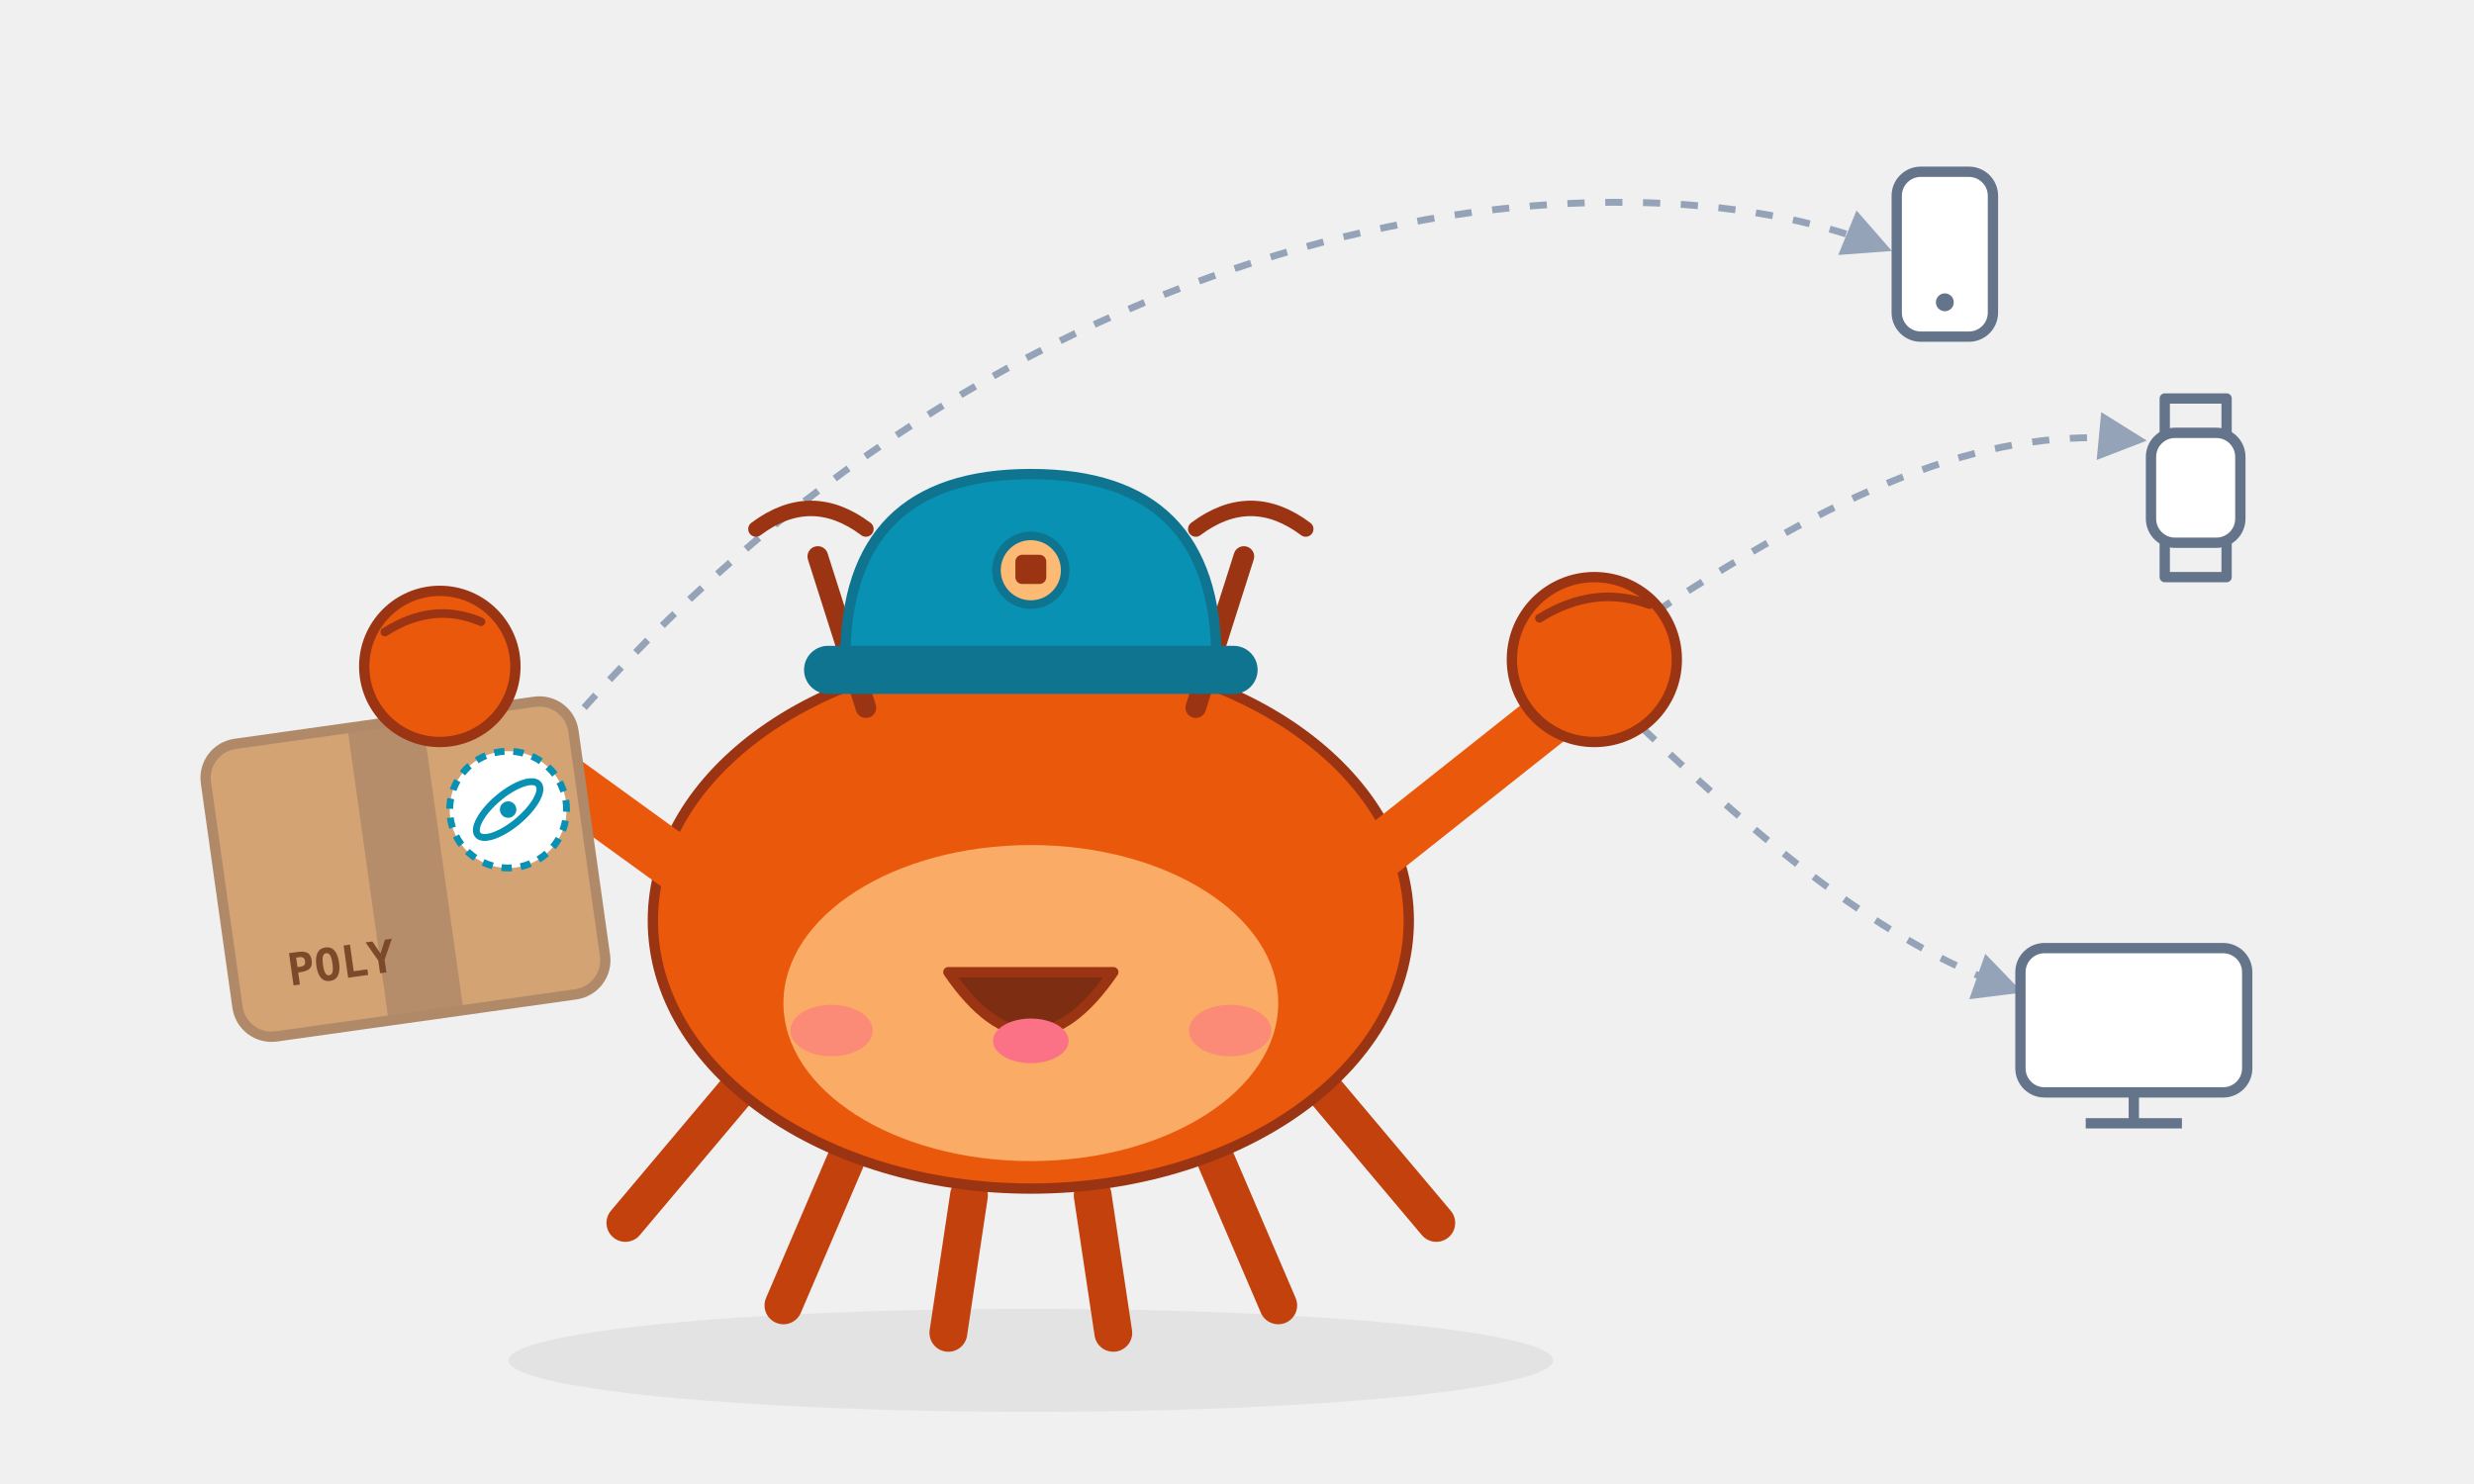
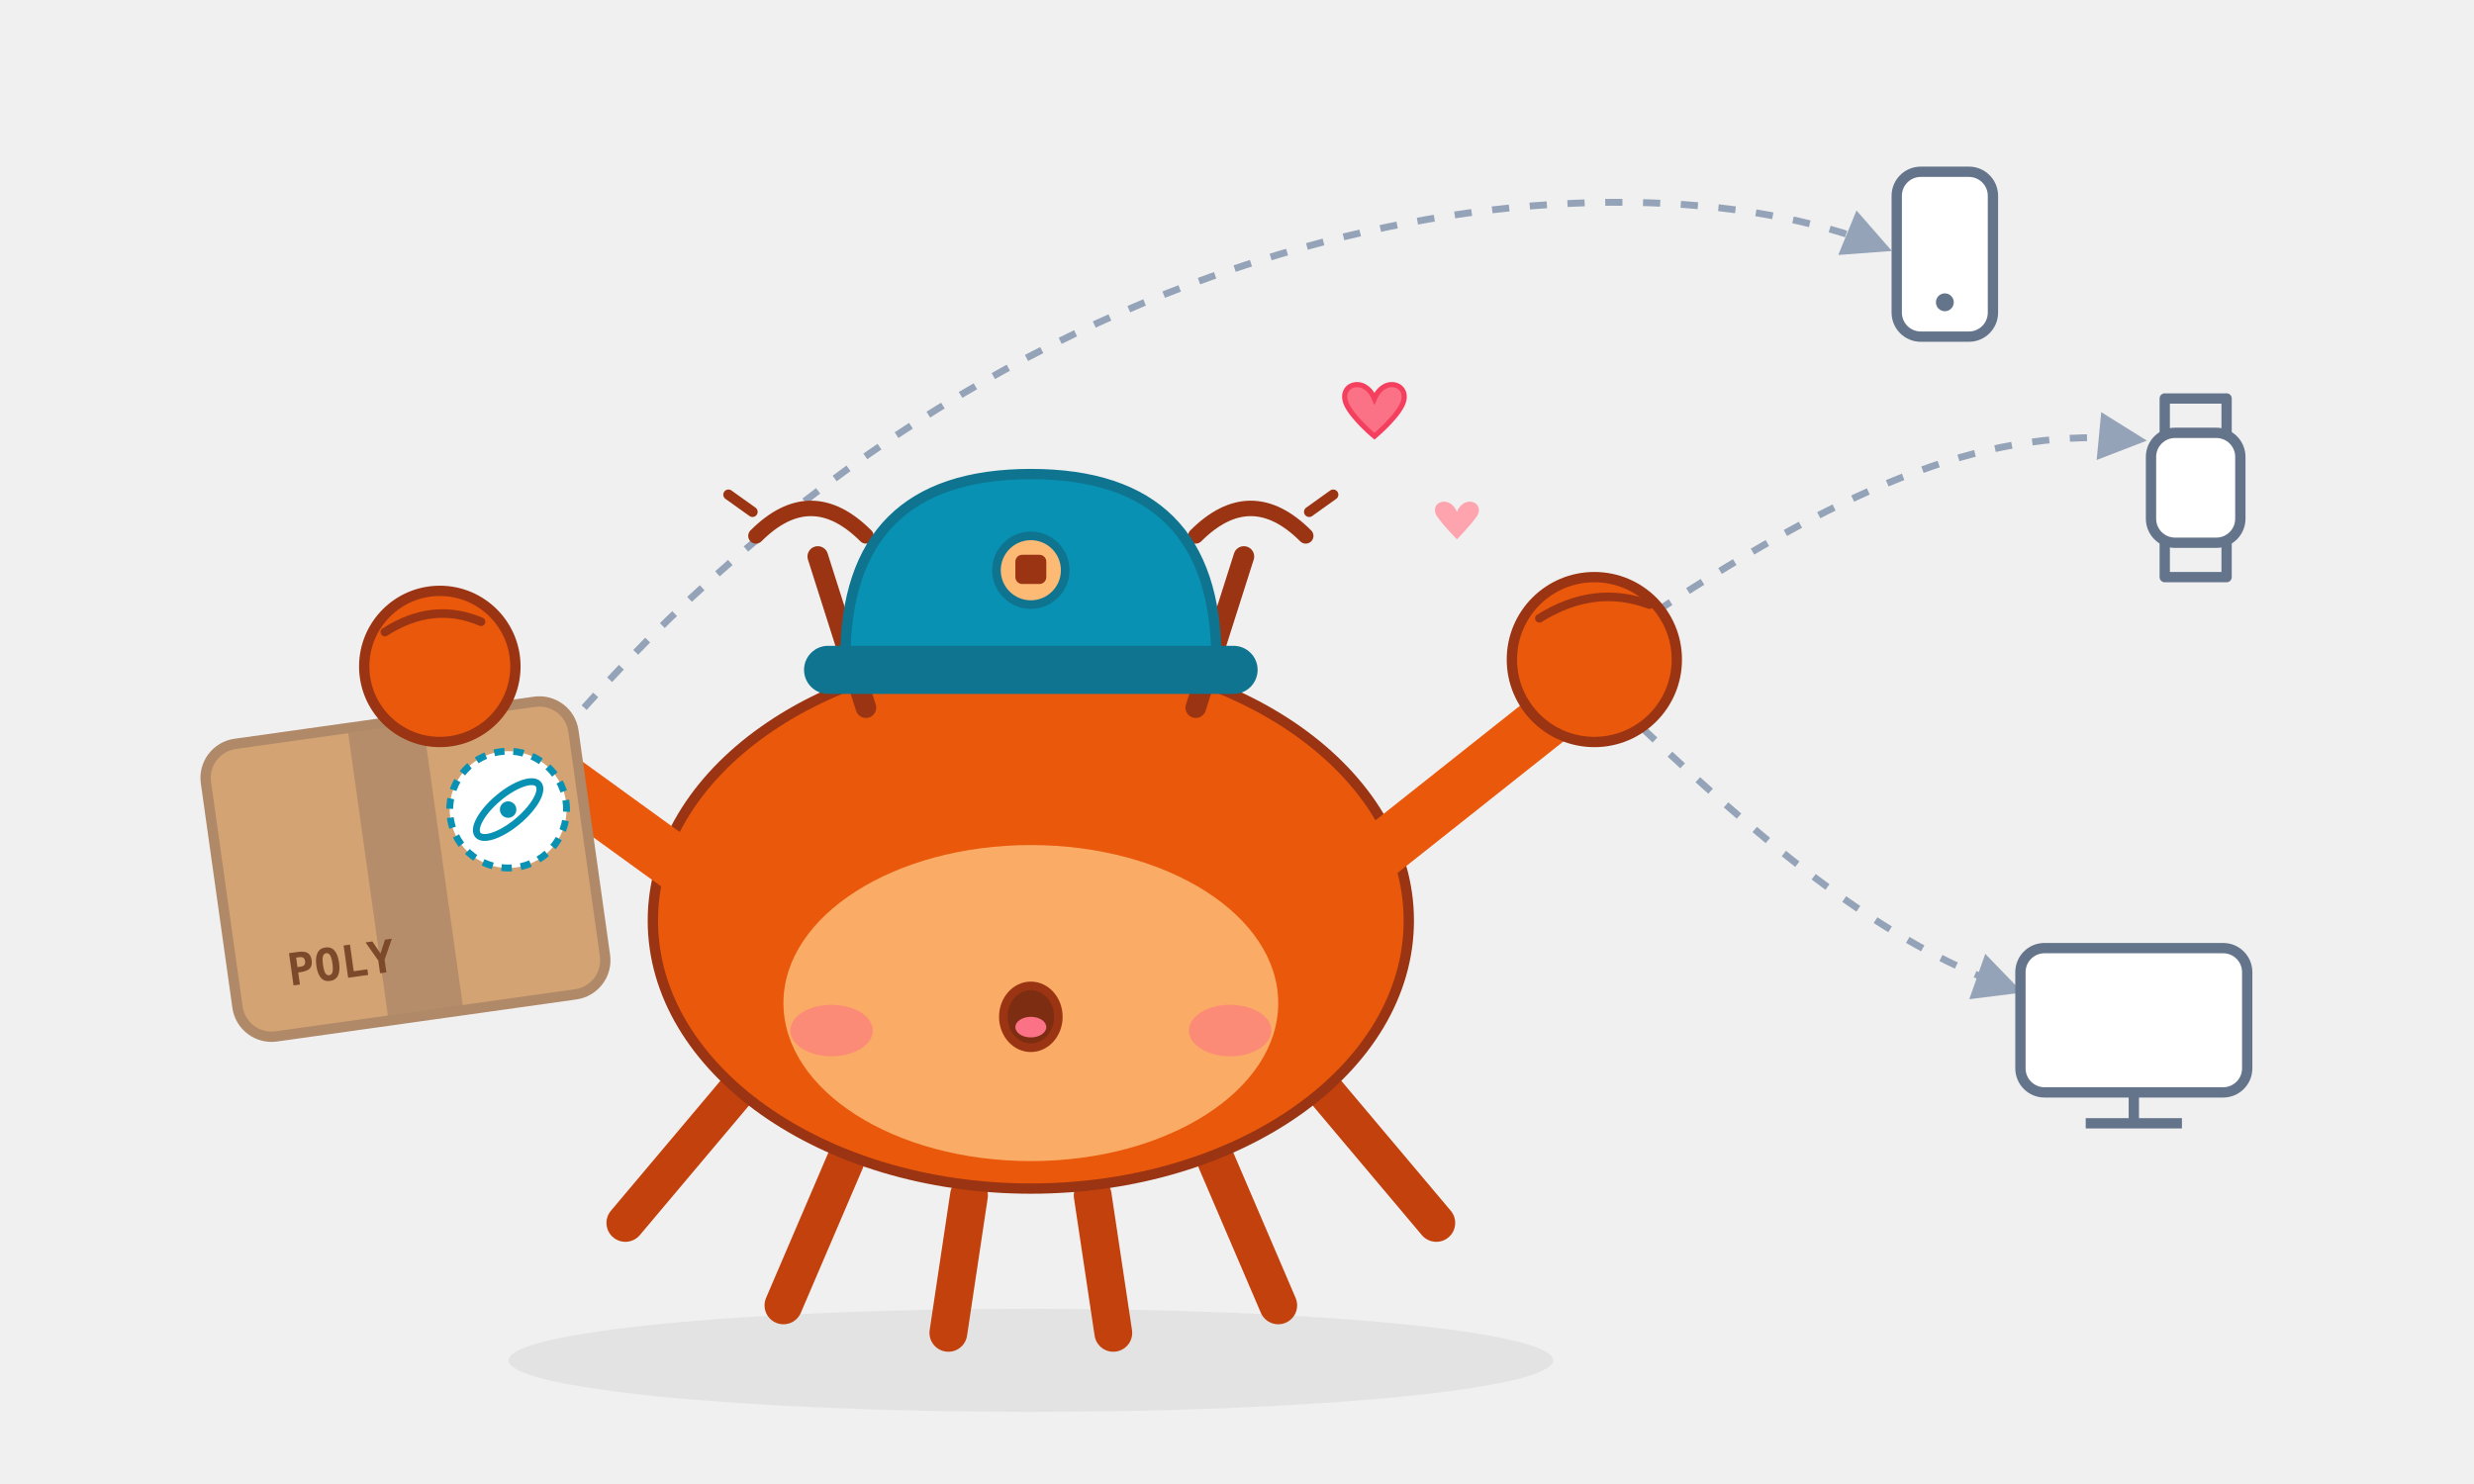
<svg xmlns="http://www.w3.org/2000/svg" width="640" height="384" viewBox="0 0 720 432" role="img" aria-labelledby="pax-t pax-d">
-   <style>.pax-blink-open { opacity: 0; }
-   @media (prefers-reduced-motion: no-preference) {
-     .pax-crab { animation: pax-bob 3.2s ease-in-out infinite; }
-     .pax-blink-open { animation: pax-blink-open 3.2s linear infinite; }
-     .pax-blink-shut { animation: pax-blink-shut 3.2s linear infinite; }
+   <style>@media (prefers-reduced-motion: no-preference) {
+     .pax-crab { transform-origin: 300px 300px; animation: pax-sway 3s ease-in-out infinite; }
+     .pax-heart-a { animation: pax-heart 2.4s ease-out infinite; }
+     .pax-heart-b { animation: pax-heart 2.4s ease-out 1.2s infinite; }
  }
-   @keyframes pax-bob { 0%, 100% { transform: translateY(0); } 50% { transform: translateY(-5px); } }
-   @keyframes pax-blink-open { 0%, 87% { opacity: 1; } 88.5%, 93% { opacity: 0; } 94.5%, 100% { opacity: 1; } }
-   @keyframes pax-blink-shut { 0%, 87% { opacity: 0; } 88.5%, 93% { opacity: 1; } 94.5%, 100% { opacity: 0; } }
+   @keyframes pax-sway { 0%, 100% { transform: rotate(-2.5deg); } 50% { transform: rotate(2.5deg); } }
+   @keyframes pax-heart { 0% { opacity: 0; transform: translateY(8px) scale(0.7); } 25% { opacity: 1; } 100% { opacity: 0; transform: translateY(-22px) scale(1.05); } }
  </style>
  <defs>
    <marker id="pax-arrow" viewBox="0 0 10 10" refX="8" refY="5" markerWidth="7" markerHeight="7" orient="auto-start-reverse">
      <path d="M0,0 L10,5 L0,10 z" fill="#94a3b8" />
    </marker>
  </defs>
  <path d="M170,206 C 300,60 470,40 548,72" fill="none" stroke="#94a3b8" stroke-width="2" stroke-dasharray="5 6" marker-end="url(#pax-arrow)" />
  <path d="M482,178 C 540,140 580,124 622,128" fill="none" stroke="#94a3b8" stroke-width="2" stroke-dasharray="5 6" marker-end="url(#pax-arrow)" />
  <path d="M478,212 C 520,252 552,276 586,288" fill="none" stroke="#94a3b8" stroke-width="2" stroke-dasharray="5 6" marker-end="url(#pax-arrow)" />
  <g stroke="#64748b" stroke-width="3" fill="#ffffff" stroke-linejoin="round">
    <rect x="552" y="50" width="28" height="48" rx="7" />
    <rect x="626" y="126" width="26" height="32" rx="7" />
    <path d="M630,126 v-10 h18 v10 M630,158 v10 h18 v-10" fill="none" />
    <rect x="588" y="276" width="66" height="42" rx="7" />
    <path d="M621,318 v9 M607,327 h28" fill="none" />
  </g>
  <circle cx="566" cy="88" r="2.6" fill="#64748b" stroke="none" />
  <ellipse cx="300" cy="396" rx="152" ry="15" fill="#0f172a" opacity="0.06" />
  <g class="pax-crab">
    <g stroke="#c2410c" stroke-width="11" stroke-linecap="round" fill="none">
      <path d="M214,318 L182,356" />
      <path d="M246,338 L228,380" />
      <path d="M282,348 L276,388" />
      <path d="M386,318 L418,356" />
      <path d="M354,338 L372,380" />
      <path d="M318,348 L324,388" />
    </g>
    <ellipse cx="300" cy="268" rx="110" ry="78" fill="#ea580c" stroke="#9a3412" stroke-width="3" />
    <ellipse cx="300" cy="292" rx="72" ry="46" fill="#fdba74" opacity="0.85" />
-     <g class="pax-face pax-face-happy pax-blink-open">
+     <g class="pax-face pax-face-coquettish">
      <ellipse cx="242" cy="300" rx="12" ry="7.5" fill="#fb7185" opacity="0.55" />
      <ellipse cx="358" cy="300" rx="12" ry="7.5" fill="#fb7185" opacity="0.55" />
-       <path d="M276,283 Q300,318 324,283 Z" fill="#7c2d12" stroke="#9a3412" stroke-width="3" stroke-linejoin="round" />
-       <ellipse cx="300" cy="303" rx="11" ry="6.5" fill="#fb7185" />
-       <circle cx="236" cy="154" r="17" fill="#ffffff" stroke="#9a3412" stroke-width="3" />
-       <circle cx="364" cy="154" r="17" fill="#ffffff" stroke="#9a3412" stroke-width="3" />
-       <circle cx="240" cy="158" r="7.5" fill="#0f172a" />
-       <circle cx="360" cy="158" r="7.5" fill="#0f172a" />
-     </g>
-     <g class="pax-face pax-face-blink pax-blink-shut">
-       <ellipse cx="242" cy="300" rx="12" ry="7.5" fill="#fb7185" opacity="0.55" />
-       <ellipse cx="358" cy="300" rx="12" ry="7.5" fill="#fb7185" opacity="0.55" />
-       <path d="M276,283 Q300,318 324,283 Z" fill="#7c2d12" stroke="#9a3412" stroke-width="3" stroke-linejoin="round" />
-       <ellipse cx="300" cy="303" rx="11" ry="6.5" fill="#fb7185" />
-       <path d="M220,154 Q236,142 252,154" fill="none" stroke="#9a3412" stroke-width="4.5" stroke-linecap="round" />
-       <path d="M348,154 Q364,142 380,154" fill="none" stroke="#9a3412" stroke-width="4.5" stroke-linecap="round" />
+       <path d="M220,156 Q236,140 252,156" fill="none" stroke="#9a3412" stroke-width="4.5" stroke-linecap="round" />
+       <path d="M348,156 Q364,140 380,156" fill="none" stroke="#9a3412" stroke-width="4.5" stroke-linecap="round" />
+       <path d="M219,149 l-7,-5 M381,149 l7,-5" fill="none" stroke="#9a3412" stroke-width="3" stroke-linecap="round" />
+       <ellipse cx="300" cy="296" rx="8" ry="9" fill="#7c2d12" stroke="#9a3412" stroke-width="2.5" />
+       <ellipse cx="300" cy="299" rx="4.5" ry="3" fill="#fb7185" />
+       <g transform="translate(400,112)">
+         <path class="pax-heart pax-heart-a" d="M0,4 C-3,-3 -11,0 -8,6 C-6,10 0,15 0,15 C0,15 6,10 8,6 C11,0 3,-3 0,4 Z" fill="#fb7185" stroke="#f43f5e" stroke-width="1.5" />
+       </g>
+       <g transform="translate(424,146)">
+         <path class="pax-heart pax-heart-b" d="M0,3 C-2,-2 -8,0 -6,4 C-4,7 0,11 0,11 C0,11 4,7 6,4 C8,0 2,-2 0,3 Z" fill="#fda4af" />
+       </g>
    </g>
    <g stroke="#9a3412" stroke-width="6" stroke-linecap="round">
      <path d="M252,206 L238,162" />
      <path d="M348,206 L362,162" />
    </g>
    <path d="M246,192 q0,-54 54,-54 q54,0 54,54 z" fill="#0891b2" stroke="#0e7490" stroke-width="3" />
    <rect x="234" y="188" width="132" height="14" rx="7" fill="#0e7490" />
    <circle cx="300" cy="166" r="10" fill="#fdba74" stroke="#0e7490" stroke-width="2.5" />
    <rect x="295.5" y="161.5" width="9" height="8.5" rx="2" fill="#9a3412" />
    <path d="M206,258 L148,216" stroke="#ea580c" stroke-width="16" stroke-linecap="round" />
    <g transform="rotate(-8 118 253)">
      <rect x="64" y="210" width="108" height="86" rx="10" fill="#d4a373" stroke="#b08968" stroke-width="3" />
      <rect x="107" y="210" width="22" height="86" fill="#b08968" opacity="0.85" />
      <circle cx="150" cy="240" r="17" fill="#ffffff" stroke="#0891b2" stroke-width="2" stroke-dasharray="3 2.6" />
      <ellipse cx="150" cy="240" rx="11.5" ry="4.4" fill="none" stroke="#0891b2" stroke-width="2" transform="rotate(-32 150 240)" />
      <circle cx="150" cy="240" r="2.4" fill="#0891b2" />
      <text x="80" y="282" font-size="13" font-family="'JetBrains Mono', ui-monospace, 'PingFang SC', 'Microsoft YaHei', monospace" font-weight="700" fill="#7c4a2a">POLY</text>
    </g>
    <circle cx="128" cy="194" r="22" fill="#ea580c" stroke="#9a3412" stroke-width="3" />
    <path d="M112,184 q14,-9 28,-3" fill="none" stroke="#9a3412" stroke-width="2.5" stroke-linecap="round" />
    <path d="M394,254 L452,208" stroke="#ea580c" stroke-width="16" stroke-linecap="round" />
    <circle cx="464" cy="192" r="24" fill="#ea580c" stroke="#9a3412" stroke-width="3" />
    <path d="M448,180 q16,-10 32,-4" fill="none" stroke="#9a3412" stroke-width="2.5" stroke-linecap="round" />
  </g>
</svg>
